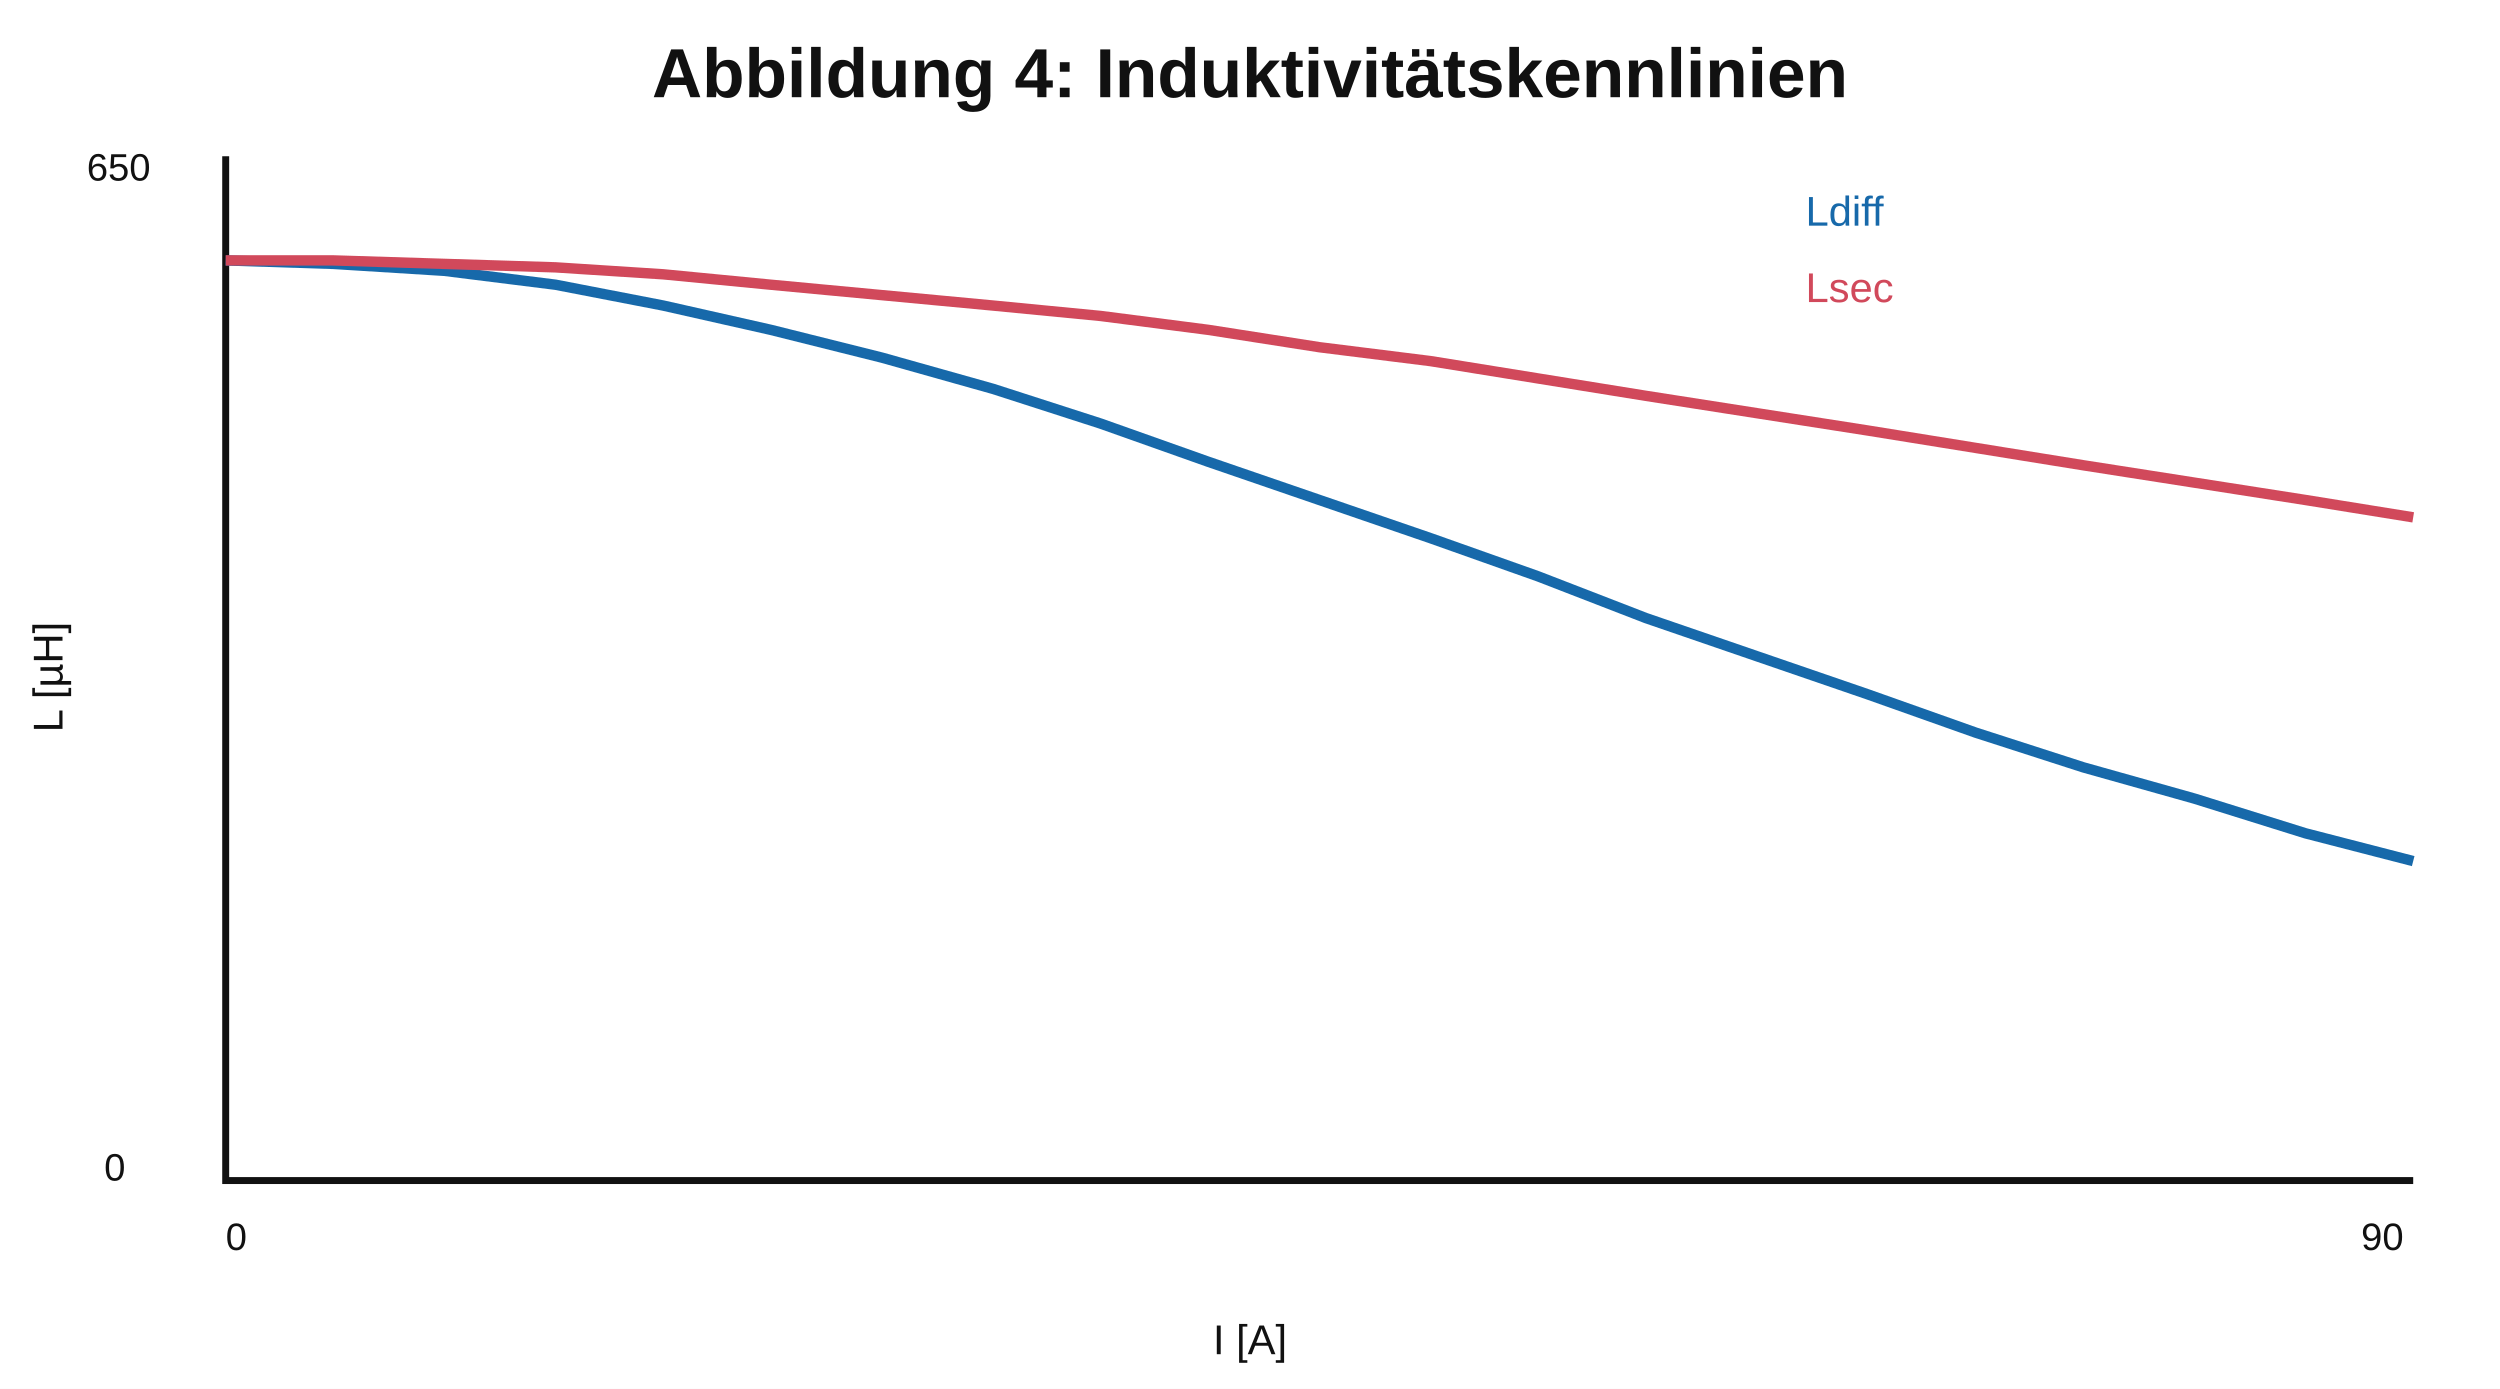
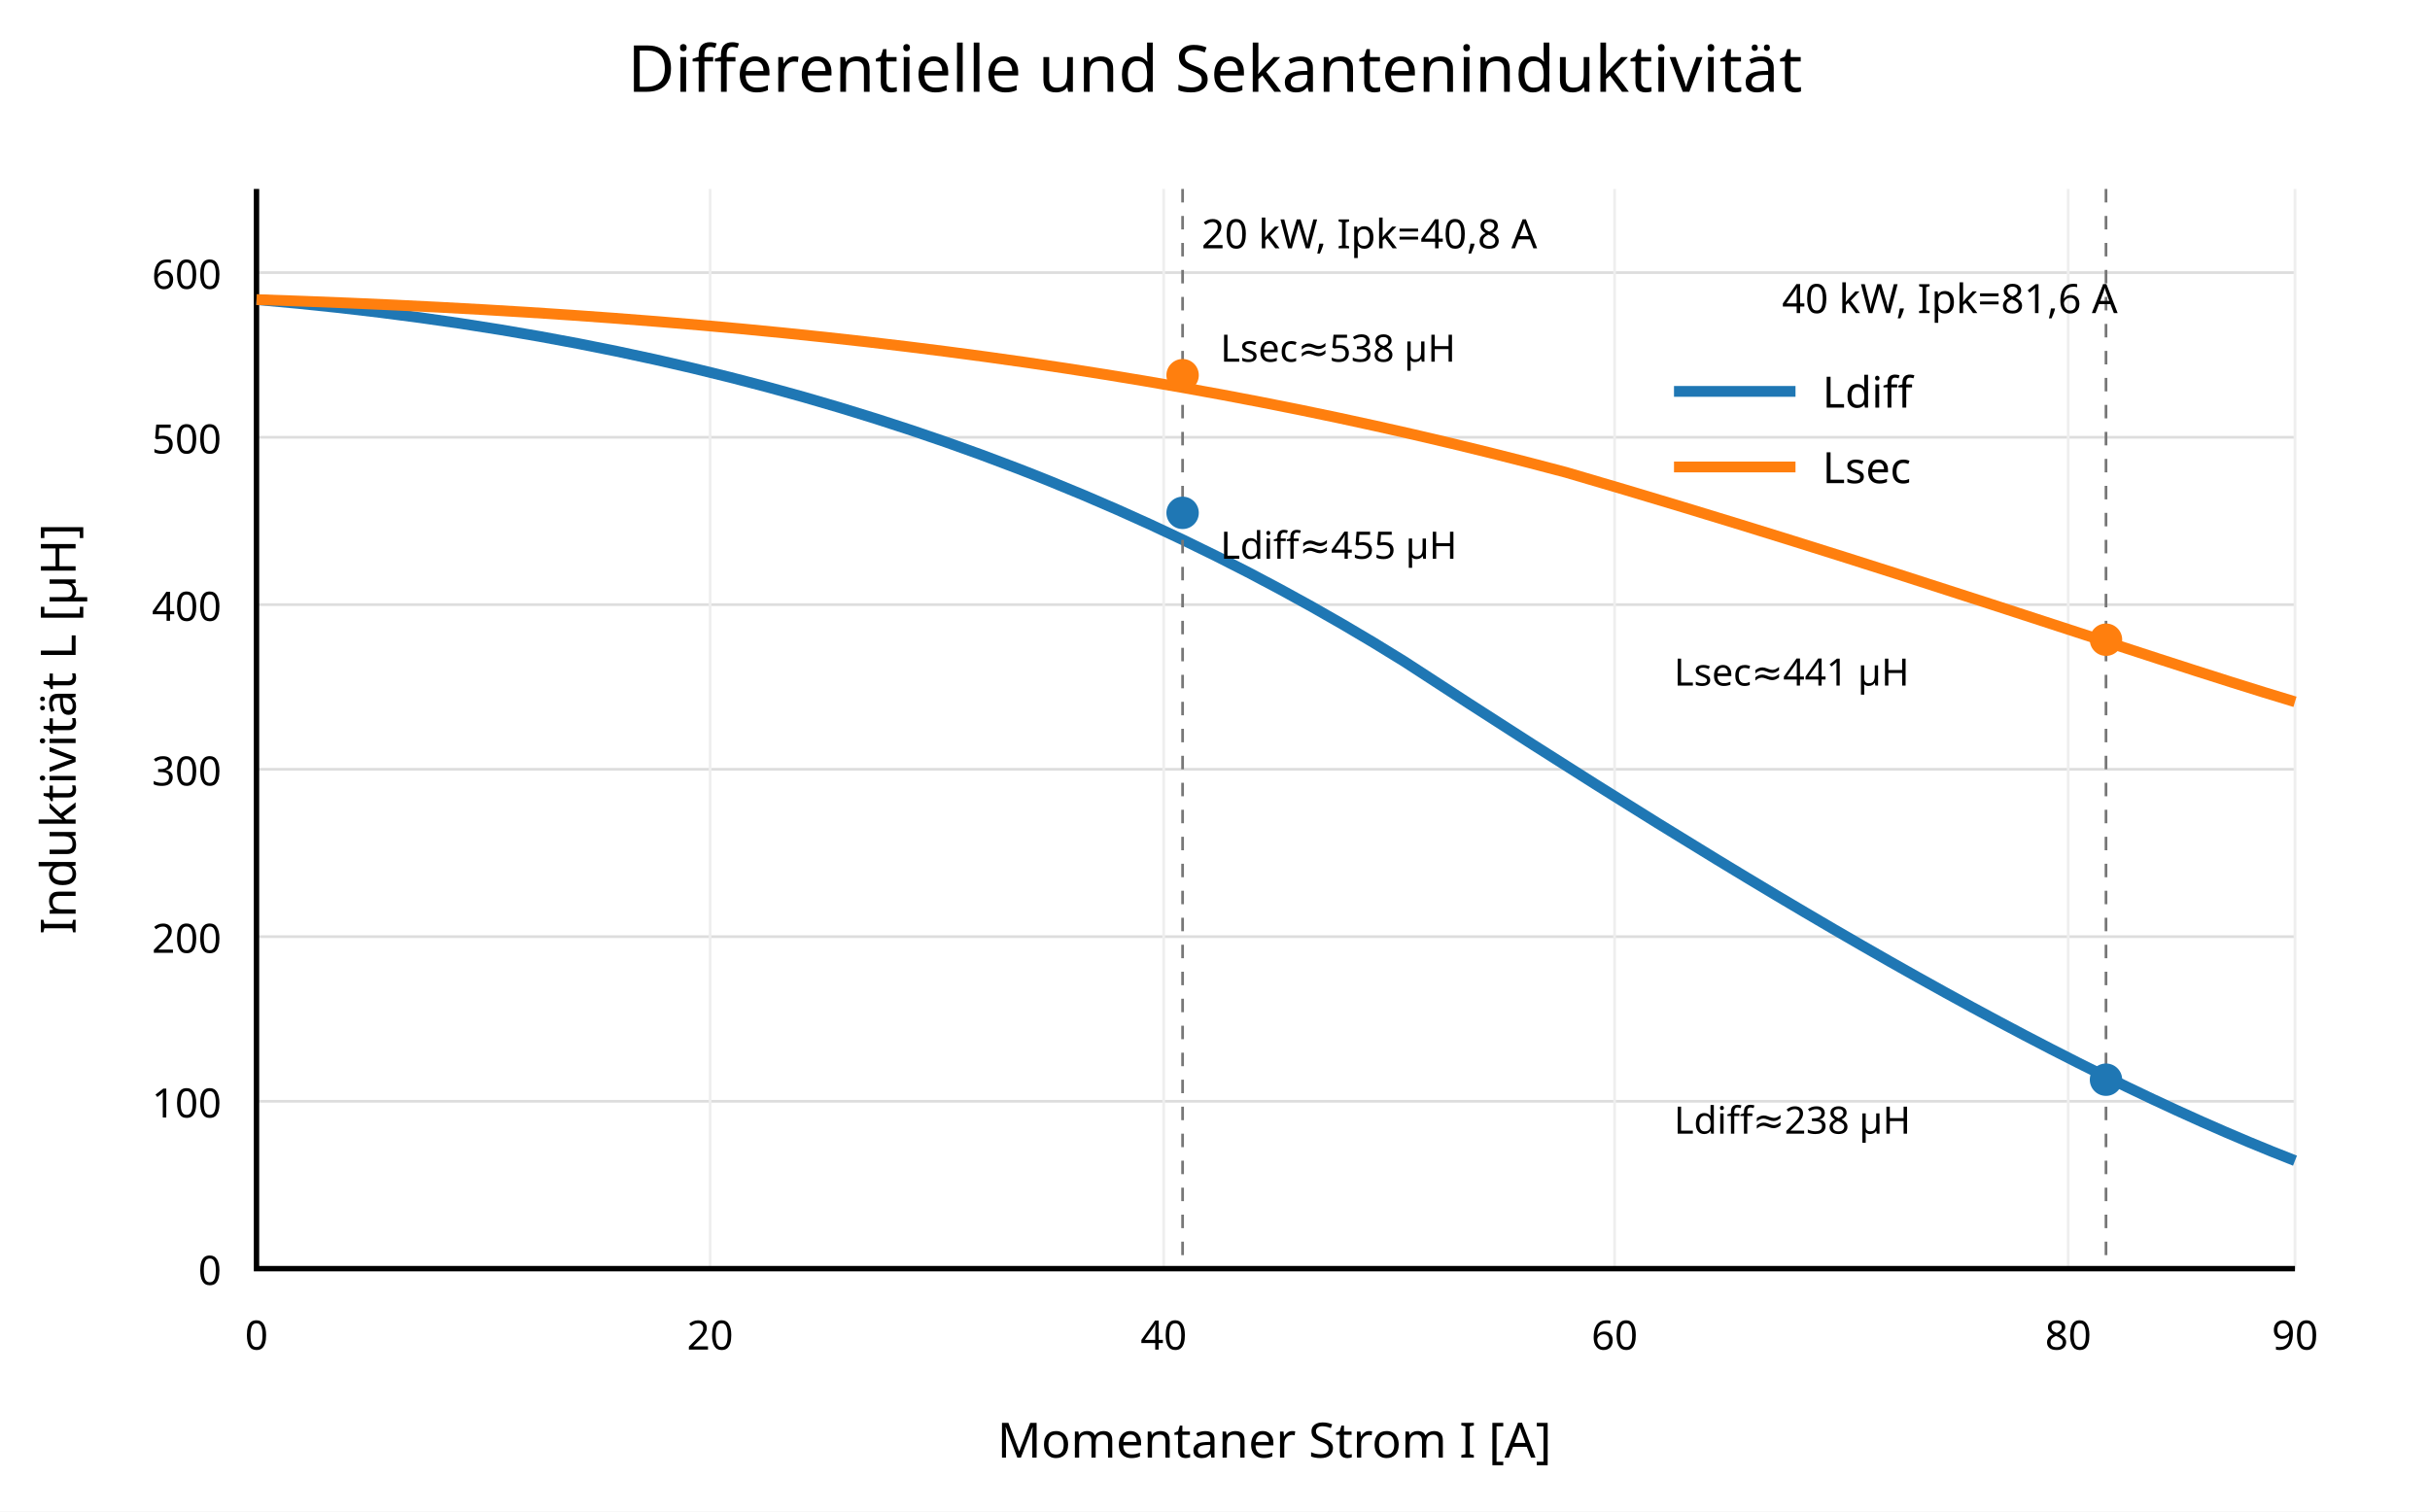
- <svg xmlns="http://www.w3.org/2000/svg" viewBox="0 0 720 400">
-   <rect width="100%" height="100%" fill="white" />
-   <g font-family="Arial" fill="#111">
-     <text x="360" y="28" text-anchor="middle" font-size="20" font-weight="700">Abbildung 4: Induktivitätskennlinien</text>
-     <path d="M65 45V340H695" fill="none" stroke="#111" stroke-width="2" />
-     <text x="360" y="390" text-anchor="middle">I [A]</text>
-     <text x="18" y="195" transform="rotate(-90 18 195)" text-anchor="middle">L [µH]</text>
-     <polyline points="65,75 96,76 128,78 160,82 191,88 222,95 254,103 286,112 317,122 348,133 380,144 412,155 443,166 474,178 506,189 538,200 569,211 600,221 632,230 664,240 695,248" fill="none" stroke="#1769aa" stroke-width="3" />
-     <text x="520" y="65" fill="#1769aa">Ldiff</text>
-     <polyline points="65,75 96,75 128,76 160,77 191,79 222,82 254,85 286,88 317,91 348,95 380,100 412,104 443,109 474,114 506,119 538,124 569,129 600,134 632,139 664,144 695,149" fill="none" stroke="#d1495b" stroke-width="3" />
-     <text x="520" y="87" fill="#d1495b">Lsec</text>
-     <text x="65" y="360" font-size="11">0</text>
-     <text x="680" y="360" font-size="11">90</text>
-     <text x="30" y="340" font-size="11">0</text>
-     <text x="25" y="52" font-size="11">650</text>
+ <svg xmlns="http://www.w3.org/2000/svg" viewBox="0 0 900 560">
+   <rect width="900" height="560" fill="white" />
+   <text x="450" y="34" text-anchor="middle" font-family="sans-serif" font-size="24">Differentielle und Sekanteninduktivität</text>
+   <g stroke="#ddd">
+     <line x1="95" y1="470" x2="850" y2="470" />
+     <line x1="95" y1="408" x2="850" y2="408" />
+     <line x1="95" y1="347" x2="850" y2="347" />
+     <line x1="95" y1="285" x2="850" y2="285" />
+     <line x1="95" y1="224" x2="850" y2="224" />
+     <line x1="95" y1="162" x2="850" y2="162" />
+     <line x1="95" y1="101" x2="850" y2="101" />
  </g>
+   <g stroke="#eee">
+     <line x1="95" y1="70" x2="95" y2="470" />
+     <line x1="263" y1="70" x2="263" y2="470" />
+     <line x1="431" y1="70" x2="431" y2="470" />
+     <line x1="598" y1="70" x2="598" y2="470" />
+     <line x1="766" y1="70" x2="766" y2="470" />
+     <line x1="850" y1="70" x2="850" y2="470" />
+   </g>
+   <path d="M95 70V470H850" fill="none" stroke="black" stroke-width="2" />
+   <g font-family="sans-serif" font-size="15">
+     <text x="82" y="476" text-anchor="end">0</text>
+     <text x="82" y="414" text-anchor="end">100</text>
+     <text x="82" y="353" text-anchor="end">200</text>
+     <text x="82" y="291" text-anchor="end">300</text>
+     <text x="82" y="230" text-anchor="end">400</text>
+     <text x="82" y="168" text-anchor="end">500</text>
+     <text x="82" y="107" text-anchor="end">600</text>
+     <text x="95" y="500" text-anchor="middle">0</text>
+     <text x="263" y="500" text-anchor="middle">20</text>
+     <text x="431" y="500" text-anchor="middle">40</text>
+     <text x="598" y="500" text-anchor="middle">60</text>
+     <text x="766" y="500" text-anchor="middle">80</text>
+     <text x="850" y="500" text-anchor="middle">90</text>
+   </g>
+   <path d="M95 111 C260 125 400 170 520 245 C650 330 760 395 850 430" fill="none" stroke="#1f77b4" stroke-width="4" />
+   <path d="M95 111 C280 117 430 135 580 175 C700 210 790 242 850 260" fill="none" stroke="#ff7f0e" stroke-width="4" />
+   <line x1="438" y1="70" x2="438" y2="470" stroke="#777" stroke-dasharray="5 5" />
+   <text x="445" y="92" font-family="sans-serif" font-size="15">20 kW, Ipk=40,8 A</text>
+   <line x1="780" y1="70" x2="780" y2="470" stroke="#777" stroke-dasharray="5 5" />
+   <text x="660" y="116" font-family="sans-serif" font-size="15">40 kW, Ipk=81,6 A</text>
+   <circle cx="438" cy="190" r="6" fill="#1f77b4" />
+   <circle cx="438" cy="139" r="6" fill="#ff7f0e" />
+   <circle cx="780" cy="400" r="6" fill="#1f77b4" />
+   <circle cx="780" cy="237" r="6" fill="#ff7f0e" />
+   <text x="452" y="207" font-family="sans-serif" font-size="14">Ldiff≈455 µH</text>
+   <text x="452" y="134" font-family="sans-serif" font-size="14">Lsec≈538 µH</text>
+   <text x="620" y="420" font-family="sans-serif" font-size="14">Ldiff≈238 µH</text>
+   <text x="620" y="254" font-family="sans-serif" font-size="14">Lsec≈441 µH</text>
+   <line x1="620" y1="145" x2="665" y2="145" stroke="#1f77b4" stroke-width="4" />
+   <text x="675" y="151" font-family="sans-serif" font-size="16">Ldiff</text>
+   <line x1="620" y1="173" x2="665" y2="173" stroke="#ff7f0e" stroke-width="4" />
+   <text x="675" y="179" font-family="sans-serif" font-size="16">Lsec</text>
+   <text x="472" y="540" text-anchor="middle" font-family="sans-serif" font-size="18">Momentaner Strom I [A]</text>
+   <text transform="translate(28 270) rotate(-90)" text-anchor="middle" font-family="sans-serif" font-size="18">Induktivität L [µH]</text>
</svg>
